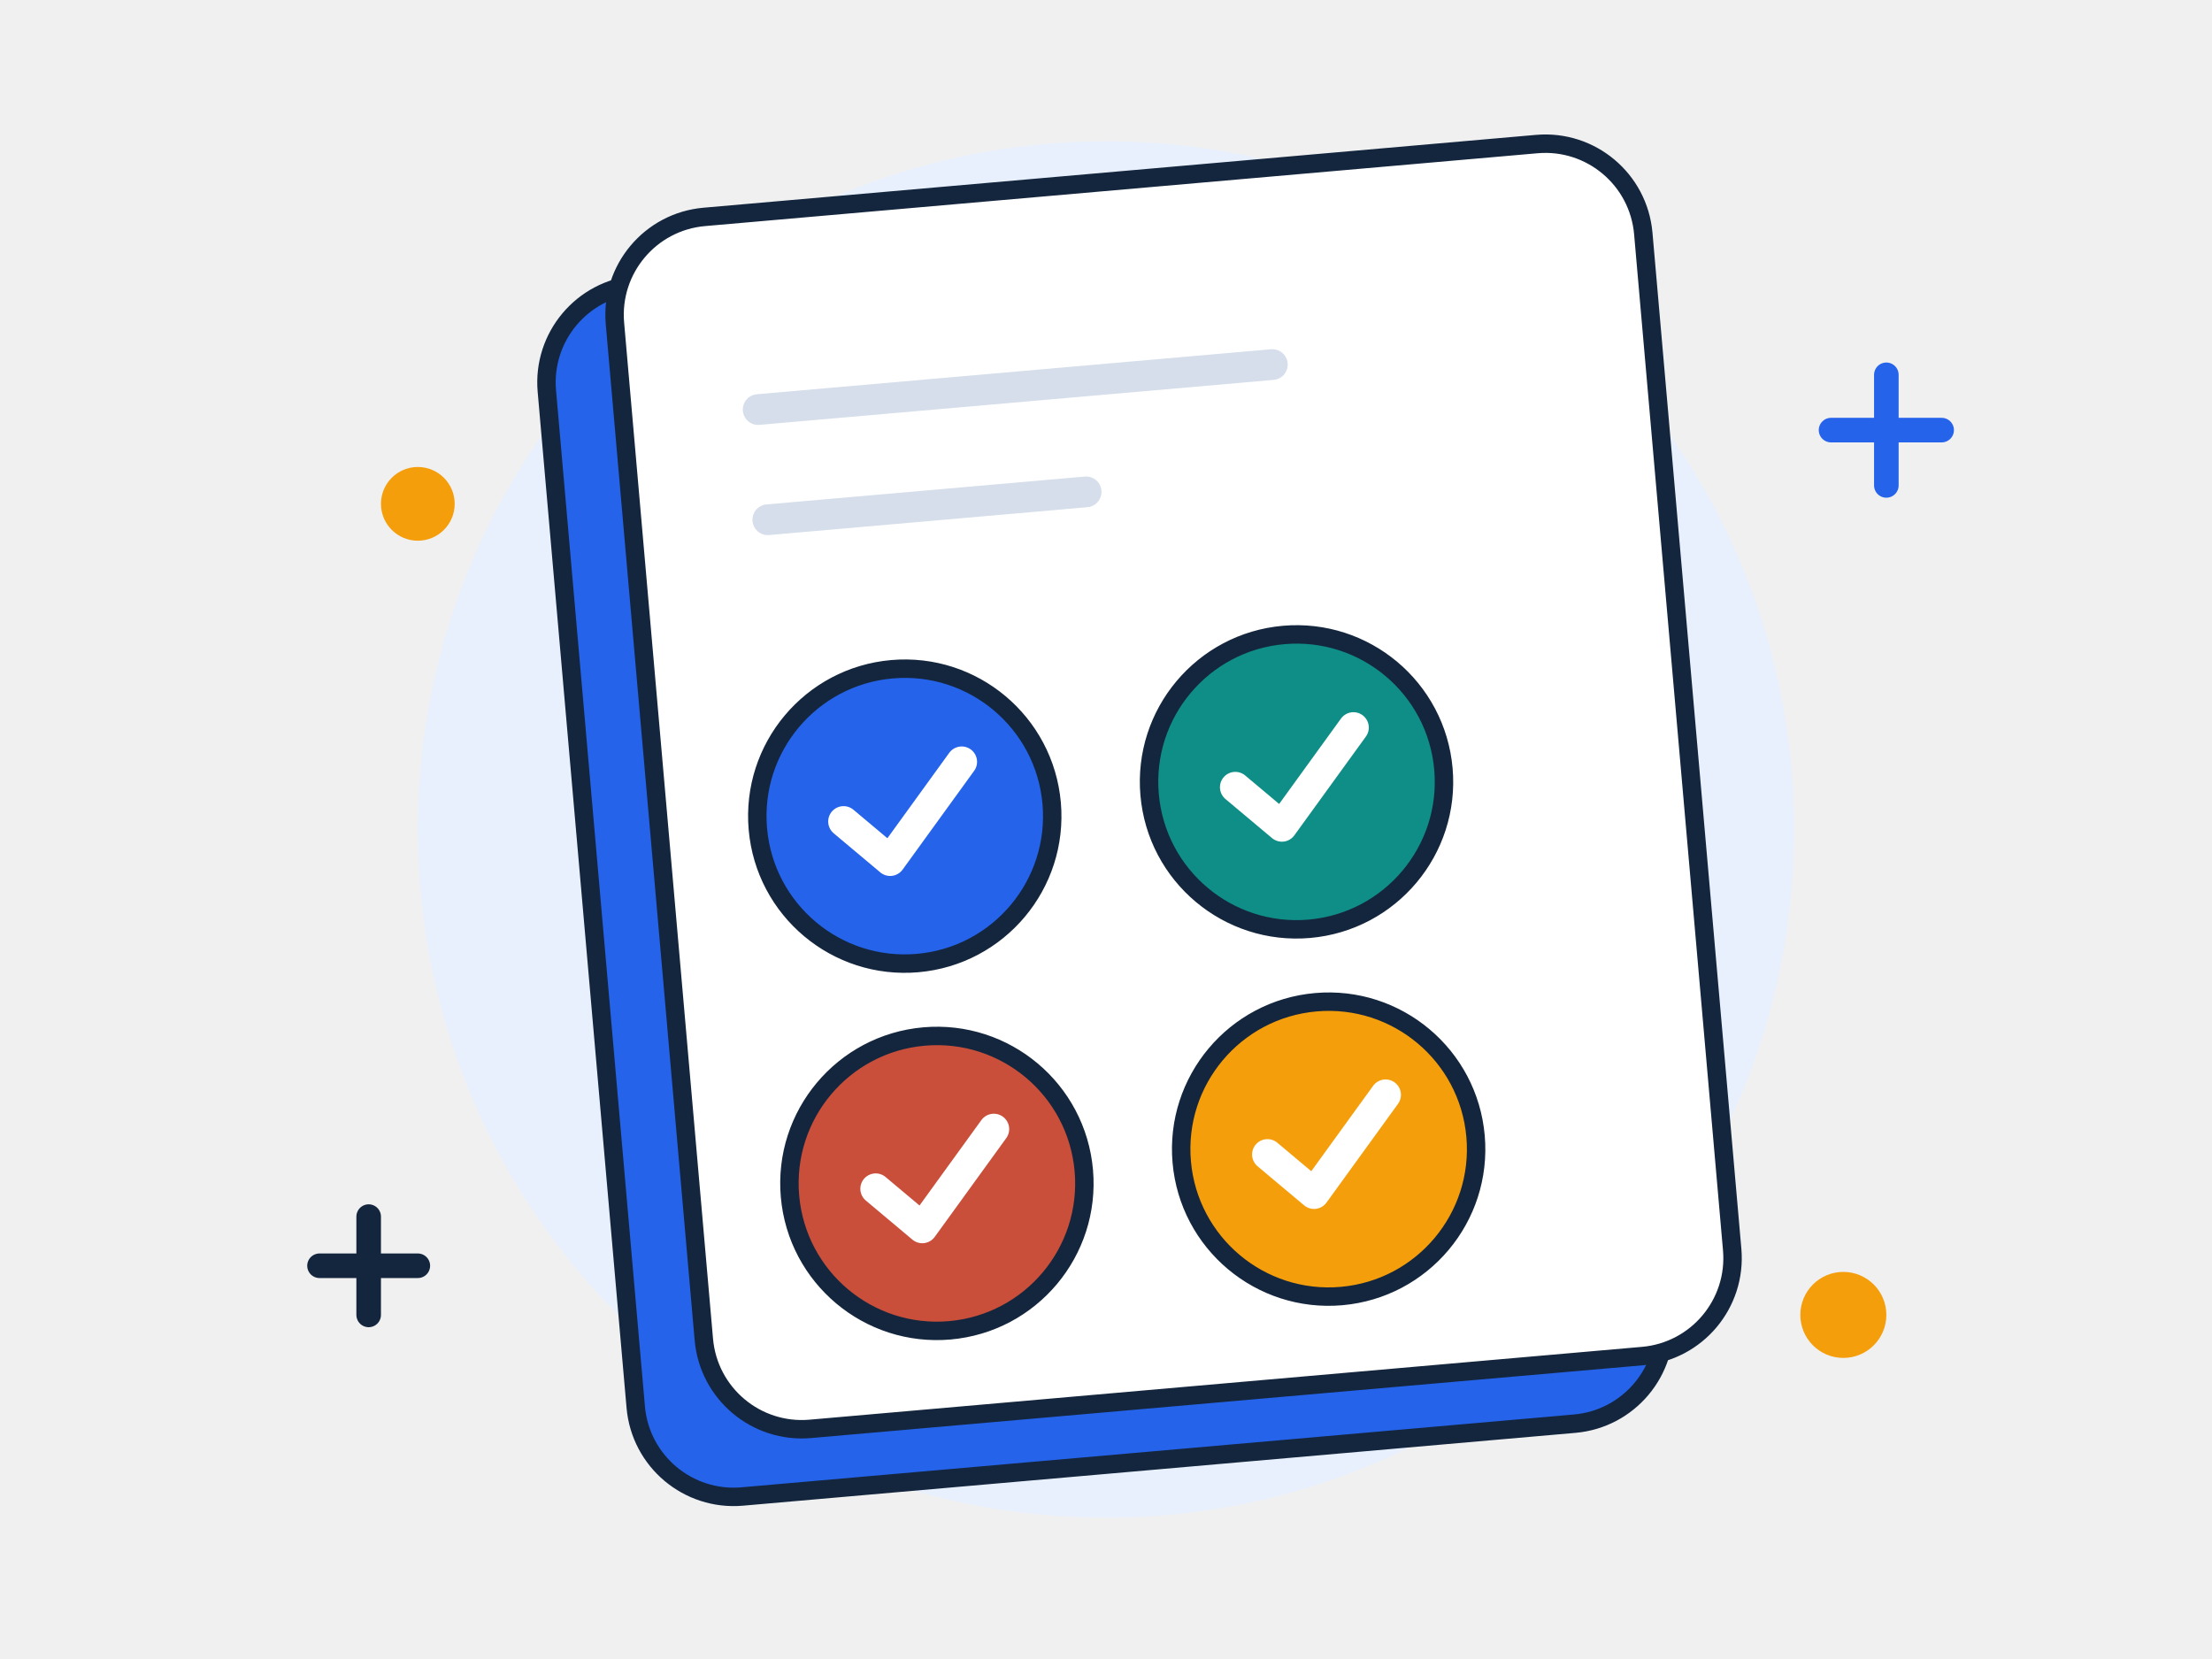
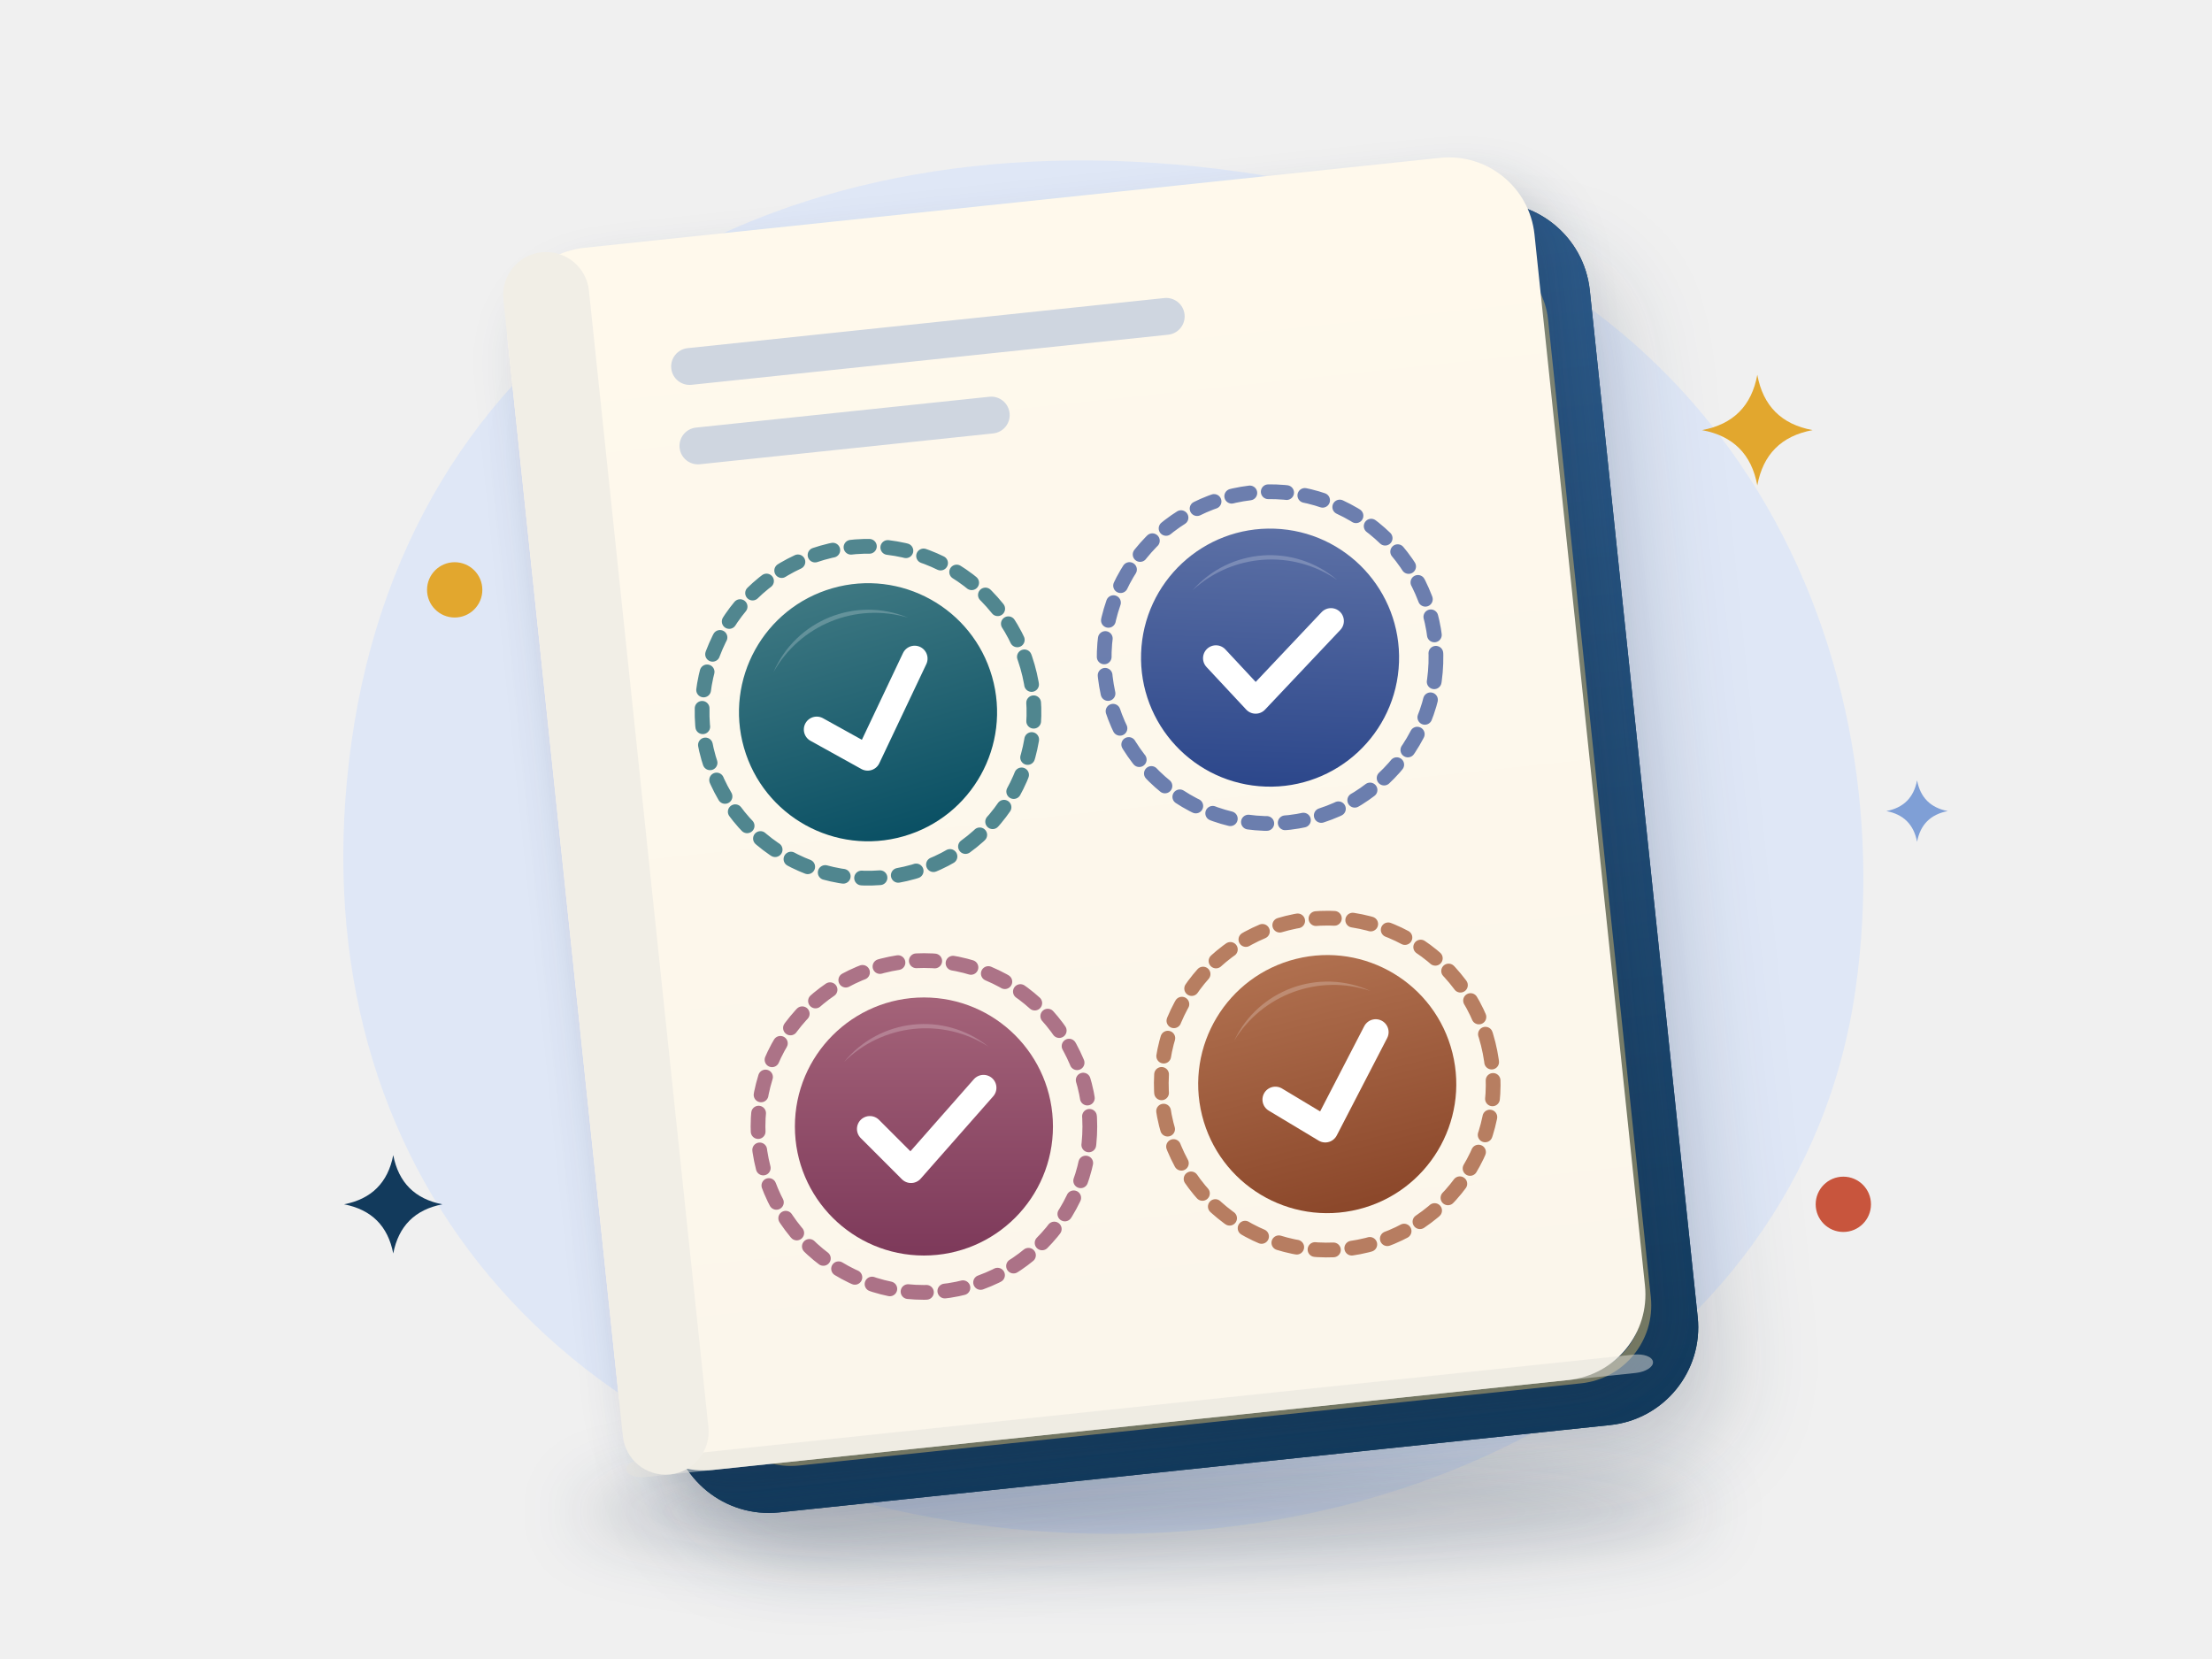
- <svg xmlns="http://www.w3.org/2000/svg" viewBox="0 0 360 270" width="360" height="270" role="img" aria-label="A practice passport with four stamps">
-   <circle cx="180" cy="135" r="112" fill="#E8F0FE" />
-   <g transform="rotate(-5 180 140)" stroke="#14263D" stroke-width="3" stroke-linejoin="round" stroke-linecap="round">
-     <rect x="96" y="40" width="168" height="198" rx="16" fill="#2563EB" />
-     <rect x="108" y="30" width="168" height="198" rx="16" fill="#FFFFFF" />
-     <path d="M130 62H214M130 80H182" fill="none" stroke="#D5DEEA" stroke-width="5" />
-     <circle cx="148" cy="130" r="24" fill="#2563EB" />
-     <circle cx="212" cy="130" r="24" fill="#0F8D87" />
-     <circle cx="148" cy="190" r="24" fill="#c94f3b" />
-     <circle cx="212" cy="190" r="24" fill="#F59E0B" />
-     <path d="M138 130l7 7 13-15M202 130l7 7 13-15M138 190l7 7 13-15M202 190l7 7 13-15" fill="none" stroke="#fff" stroke-width="5" />
+ <svg xmlns="http://www.w3.org/2000/svg" viewBox="0 0 360 270" width="360" height="270" role="img">
+   <defs>
+     <filter id="bl1" x="-60%" y="-60%" width="220%" height="220%">
+       <feGaussianBlur stdDeviation="5.4" />
+     </filter>
+     <filter id="bl2" x="-60%" y="-60%" width="220%" height="220%">
+       <feGaussianBlur stdDeviation="7" />
+     </filter>
+     <linearGradient id="lg3" x1="0" y1="0" x2="0" y2="1">
+       <stop offset="0" stop-color="#2c5a8a" />
+       <stop offset="1" stop-color="#123a5c" />
+     </linearGradient>
+     <filter id="bl4" x="-60%" y="-60%" width="220%" height="220%">
+       <feGaussianBlur stdDeviation="4" />
+     </filter>
+     <linearGradient id="lg5" x1="0" y1="0" x2="0" y2="1">
+       <stop offset="0" stop-color="#fff9ec" />
+       <stop offset="1" stop-color="#fbf6eb" />
+     </linearGradient>
+     <linearGradient id="lg6" x1="0" y1="0" x2="0" y2="1">
+       <stop offset="0" stop-color="#3e7882" />
+       <stop offset="1" stop-color="#0a5064" />
+     </linearGradient>
+     <linearGradient id="lg7" x1="0" y1="0" x2="0" y2="1">
+       <stop offset="0" stop-color="#5c70a5" />
+       <stop offset="1" stop-color="#2c478b" />
+     </linearGradient>
+     <linearGradient id="lg8" x1="0" y1="0" x2="0" y2="1">
+       <stop offset="0" stop-color="#a46379" />
+       <stop offset="1" stop-color="#7d395a" />
+     </linearGradient>
+     <linearGradient id="lg9" x1="0" y1="0" x2="0" y2="1">
+       <stop offset="0" stop-color="#b0704f" />
+       <stop offset="1" stop-color="#8b472a" />
+     </linearGradient>
+   </defs>
+   <g stroke-linejoin="round" stroke-linecap="round">
+     <g transform="rotate(8 180 138)">
+       <path d="M56 138C56 69.0 110.6 26 186.2 26C266.8 26 304 87.6 304 143.6C304 207.4 242 250 173.8 250C103.1 250 56 205.2 56 138Z" fill="#dfe7f6" />
+     </g>
+     <g filter="url(#bl1)" opacity="0.2">
+       <ellipse cx="186" cy="246" rx="92" ry="9" fill="#1c2f4a" />
+     </g>
+     <g transform="rotate(-6 180 140)">
+       <g filter="url(#bl2)" opacity="0.2">
+         <rect x="103" y="48" width="168" height="200" fill="#1c2f4a" rx="16" />
+       </g>
+       <rect x="100" y="40" width="168" height="200" fill="#123a5c" rx="16" />
+       <rect x="100" y="40" width="168" height="200" fill="url(#lg3)" rx="16" />
+       <rect x="108" y="48" width="152" height="184" fill="none" rx="12" stroke="#f3cd6f" stroke-width="1.5" opacity=".5" />
+       <g filter="url(#bl4)" opacity="0.2">
+         <rect x="95" y="36" width="168" height="200" fill="#1c2f4a" rx="14" />
+       </g>
+       <rect x="92" y="32" width="168" height="200" fill="url(#lg5)" rx="14" />
+       <rect x="92" y="229" width="168" height="3" fill="#e4e2dc" rx="3" opacity=".5" />
+       <rect x="92" y="32" width="14" height="200" fill="#f1eee6" rx="7" />
+       <rect x="118" y="50" width="84" height="6" fill="#cfd6e0" rx="3" />
+       <rect x="118" y="63" width="54" height="6" fill="#cfd6e0" rx="3" />
+       <g transform="rotate(-10 144 112)">
+         <circle cx="144" cy="112" r="27" fill="none" stroke="#075568" stroke-width="2.4" stroke-dasharray="3 3" opacity=".7" />
+         <circle cx="144" cy="112" r="21" fill="url(#lg6)" />
+         <path d="M131.0 101.5A16.8 16.8 0 0 1 154.5 99.0A18.9 18.9 0 0 0 131.0 101.5Z" fill="#ffffff" opacity=".22" />
+         <path d="M135.2 112.4L141.9 119.1L153.7 105.7" fill="none" stroke="#ffffff" stroke-width="4.2" stroke-linecap="round" stroke-linejoin="round" />
+       </g>
+       <g transform="rotate(8 210 110)">
+         <circle cx="210" cy="110" r="27" fill="none" stroke="#2e4a94" stroke-width="2.4" stroke-dasharray="3 3" opacity=".7" />
+         <circle cx="210" cy="110" r="21" fill="url(#lg7)" />
+         <path d="M197.0 99.5A16.8 16.8 0 0 1 220.5 97.0A18.9 18.9 0 0 0 197.0 99.5Z" fill="#ffffff" opacity=".22" />
+         <path d="M201.2 110.4L207.9 117.1L219.7 103.7" fill="none" stroke="#ffffff" stroke-width="4.2" stroke-linecap="round" stroke-linejoin="round" />
+       </g>
+       <g transform="rotate(6 146 180)">
+         <circle cx="146" cy="180" r="27" fill="none" stroke="#8a3a5c" stroke-width="2.4" stroke-dasharray="3 3" opacity=".7" />
+         <circle cx="146" cy="180" r="21" fill="url(#lg8)" />
+         <path d="M133.0 169.5A16.8 16.8 0 0 1 156.5 167.0A18.9 18.9 0 0 0 133.0 169.5Z" fill="#ffffff" opacity=".22" />
+         <path d="M137.2 180.4L143.9 187.1L155.7 173.7" fill="none" stroke="#ffffff" stroke-width="4.2" stroke-linecap="round" stroke-linejoin="round" />
+       </g>
+       <g transform="rotate(-8 212 180)">
+         <circle cx="212" cy="180" r="27" fill="none" stroke="#9a4a26" stroke-width="2.4" stroke-dasharray="3 3" opacity=".7" />
+         <circle cx="212" cy="180" r="21" fill="url(#lg9)" />
+         <path d="M199.0 169.5A16.8 16.8 0 0 1 222.5 167.0A18.9 18.9 0 0 0 199.0 169.5Z" fill="#ffffff" opacity=".22" />
+         <path d="M203.2 180.4L209.9 187.1L221.7 173.7" fill="none" stroke="#ffffff" stroke-width="4.2" stroke-linecap="round" stroke-linejoin="round" />
+       </g>
+     </g>
+     <path d="M286 61Q287.4 68.6 295 70Q287.4 71.4 286 79Q284.6 71.4 277 70Q284.6 68.6 286 61Z" fill="#e2a72e" />
+     <path d="M64 188Q65.3 194.7 72 196Q65.3 197.3 64 204Q62.7 197.3 56 196Q62.7 194.7 64 188Z" fill="#123a5c" />
+     <circle cx="74" cy="96" r="4.5" fill="#e2a72e" />
+     <circle cx="300" cy="196" r="4.5" fill="#c8553d" />
+     <path d="M312 127Q312.8 131.2 317 132Q312.8 132.8 312 137Q311.2 132.8 307 132Q311.2 131.2 312 127Z" fill="#7f9fd6" />
  </g>
-   <circle cx="68" cy="82" r="6" fill="#F59E0B" />
-   <circle cx="300" cy="214" r="7" fill="#F59E0B" />
-   <path d="M298 70H316M307 61V79" stroke="#2563EB" stroke-width="4" stroke-linecap="round" />
-   <path d="M52 206H68M60 198V214" stroke="#14263D" stroke-width="4" stroke-linecap="round" />
</svg>
